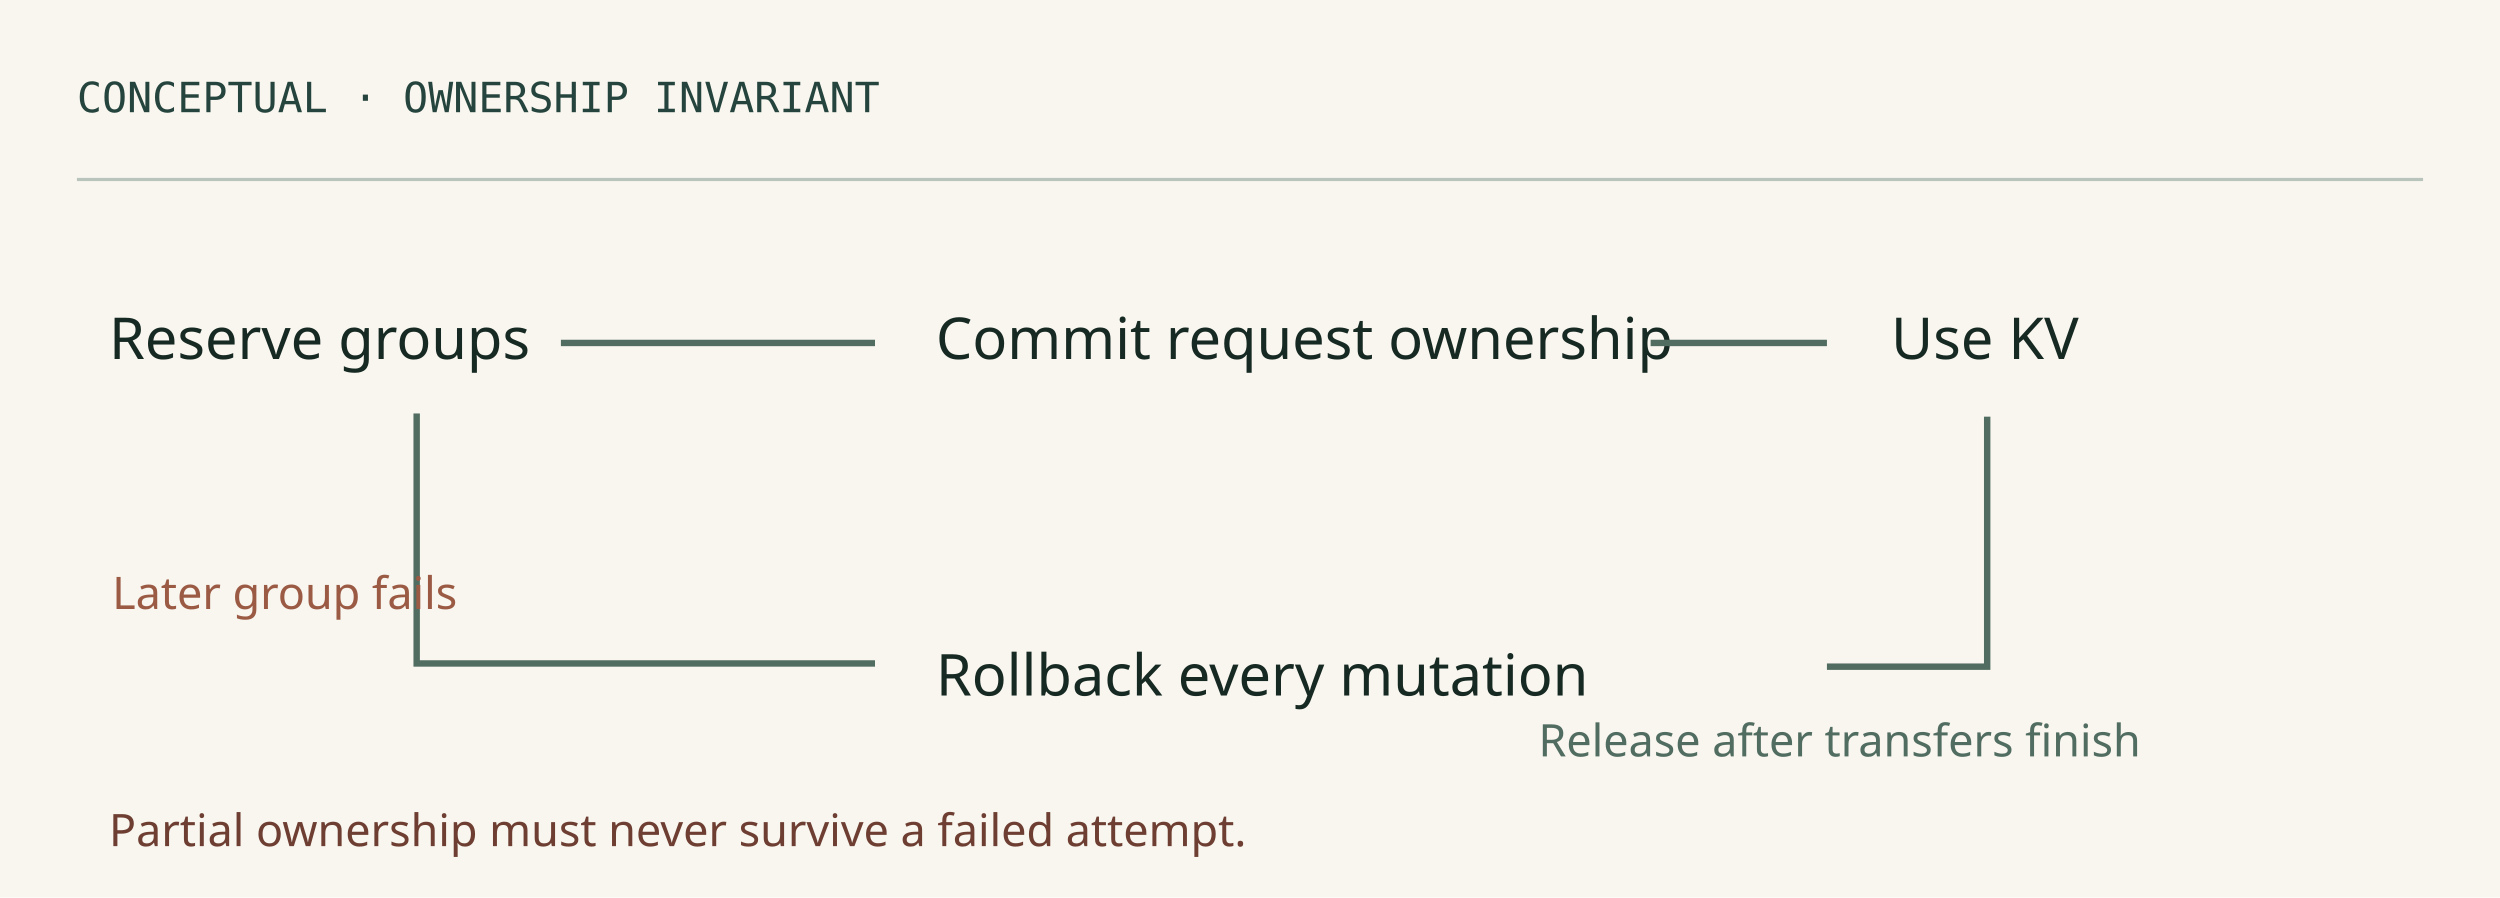
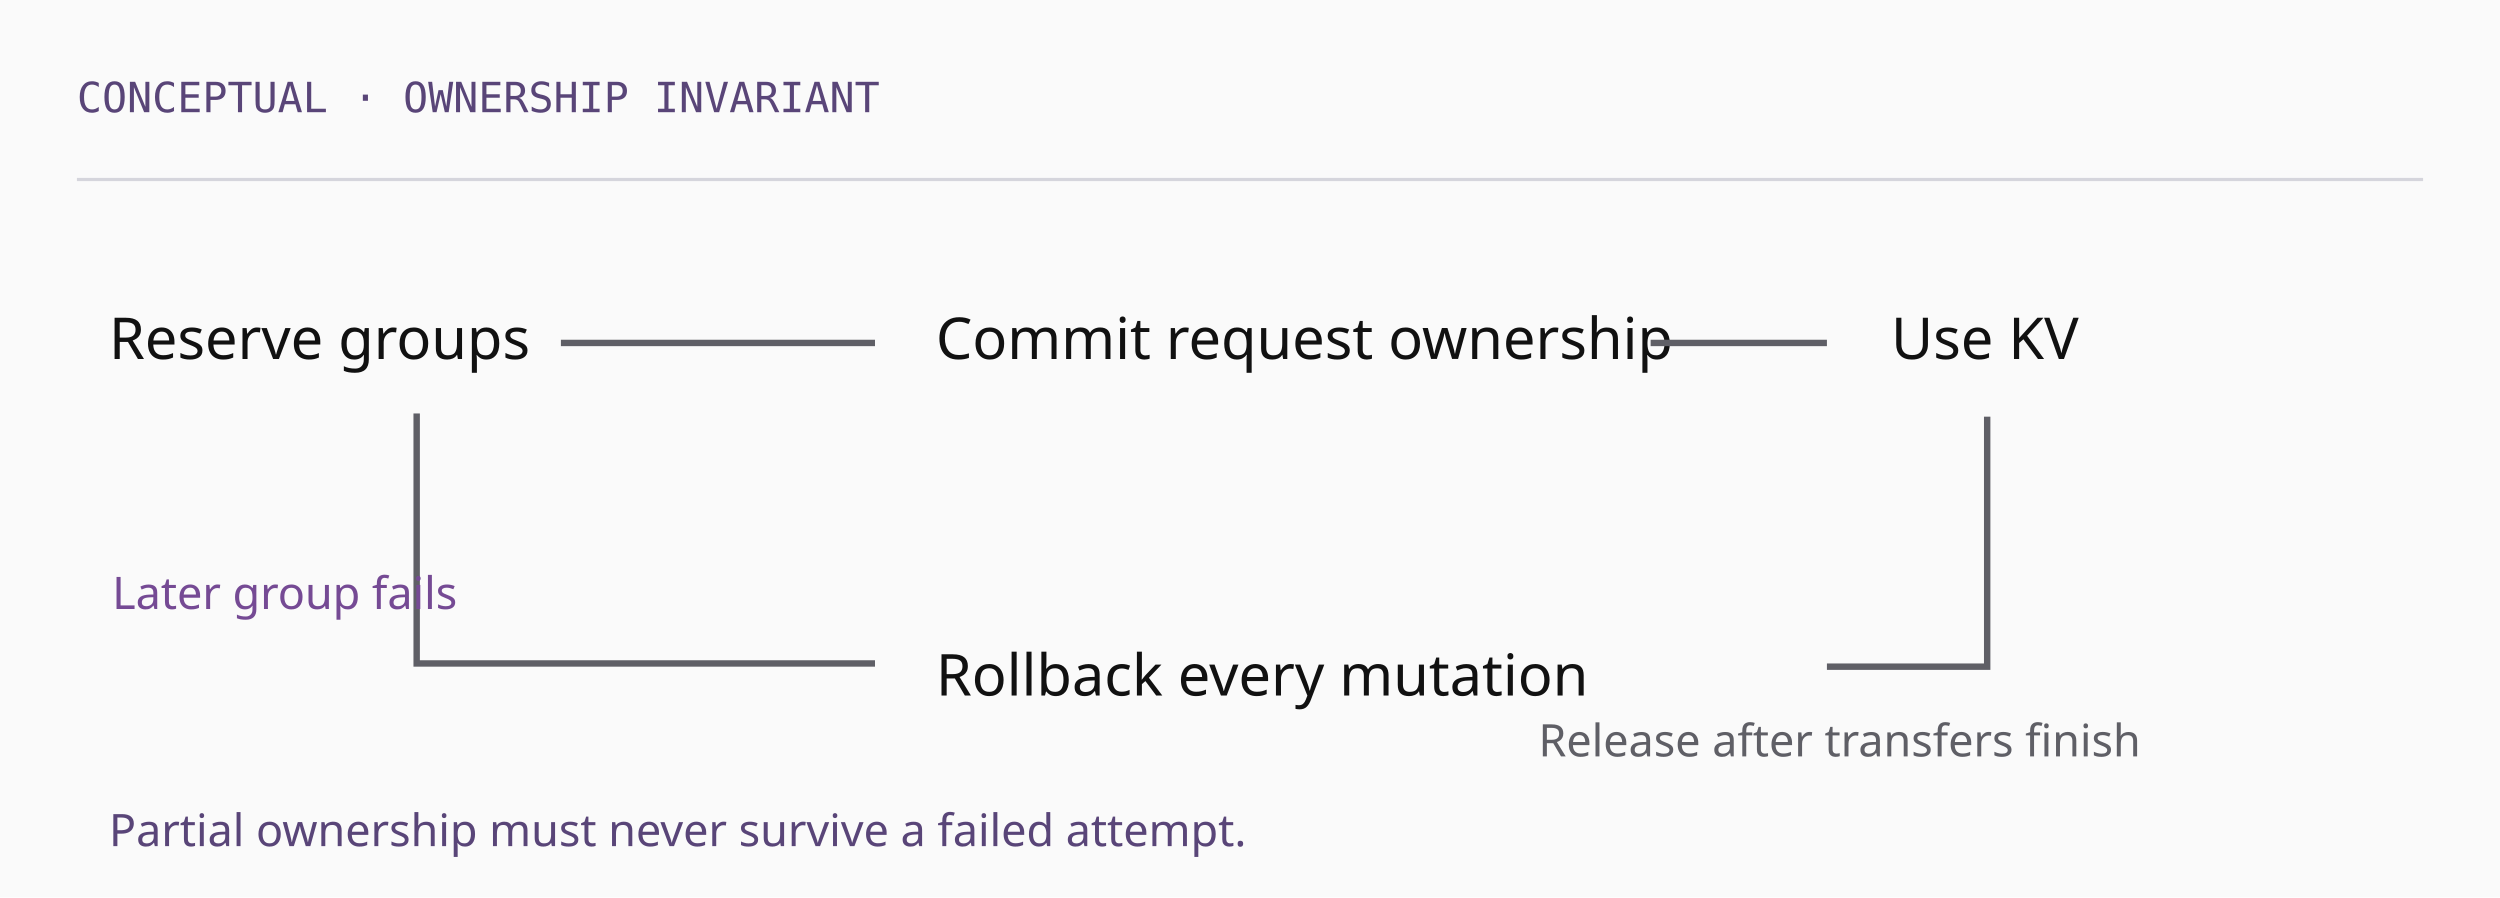
<svg xmlns="http://www.w3.org/2000/svg" viewBox="0 0 780 280" role="img" aria-labelledby="title desc">
-   <rect width="780" height="280" fill="#f8f6ef" />
-   <text x="24" y="35" fill="#25443d" font-size="13" font-family="monospace">CONCEPTUAL · OWNERSHIP INVARIANT</text>
-   <line x1="24" y1="56" x2="756" y2="56" stroke="#b9c4bd" />
-   <g fill="#172923" font-size="18" font-family="sans-serif">
+   <rect width="780" height="280" fill="#fafafa" />
+   <text x="24" y="35" fill="#594578" font-size="13" font-family="monospace">CONCEPTUAL · OWNERSHIP INVARIANT</text>
+   <line x1="24" y1="56" x2="756" y2="56" stroke="#d5d5dc" />
+   <g fill="#111111" font-size="18" font-family="sans-serif">
    <text x="34" y="112">Reserve groups</text>
    <text x="292" y="112">Commit request ownership</text>
    <text x="590" y="112">Use KV</text>
    <text x="292" y="217">Rollback every mutation</text>
  </g>
-   <path d="M175 107 H273 M515 107 H570 M130 129 V207 H273" fill="none" stroke="#516c60" stroke-width="2" />
-   <text x="35" y="190" fill="#9b5a43" font-size="14" font-family="sans-serif">Later group fails</text>
-   <path d="M620 130 V208 H570" fill="none" stroke="#516c60" stroke-width="2" />
-   <text x="480" y="236" fill="#516c60" font-size="14" font-family="sans-serif">Release after transfers finish</text>
-   <text x="34" y="264" fill="#6d3e31" font-size="14" font-family="sans-serif">Partial ownership must never survive a failed attempt.</text>
+   <path d="M175 107 H273 M515 107 H570 M130 129 V207 H273" fill="none" stroke="#5f5f66" stroke-width="2" />
+   <text x="35" y="190" fill="#754a94" font-size="14" font-family="sans-serif">Later group fails</text>
+   <path d="M620 130 V208 H570" fill="none" stroke="#5f5f66" stroke-width="2" />
+   <text x="480" y="236" fill="#5f5f66" font-size="14" font-family="sans-serif">Release after transfers finish</text>
+   <text x="34" y="264" fill="#594578" font-size="14" font-family="sans-serif">Partial ownership must never survive a failed attempt.</text>
</svg>
